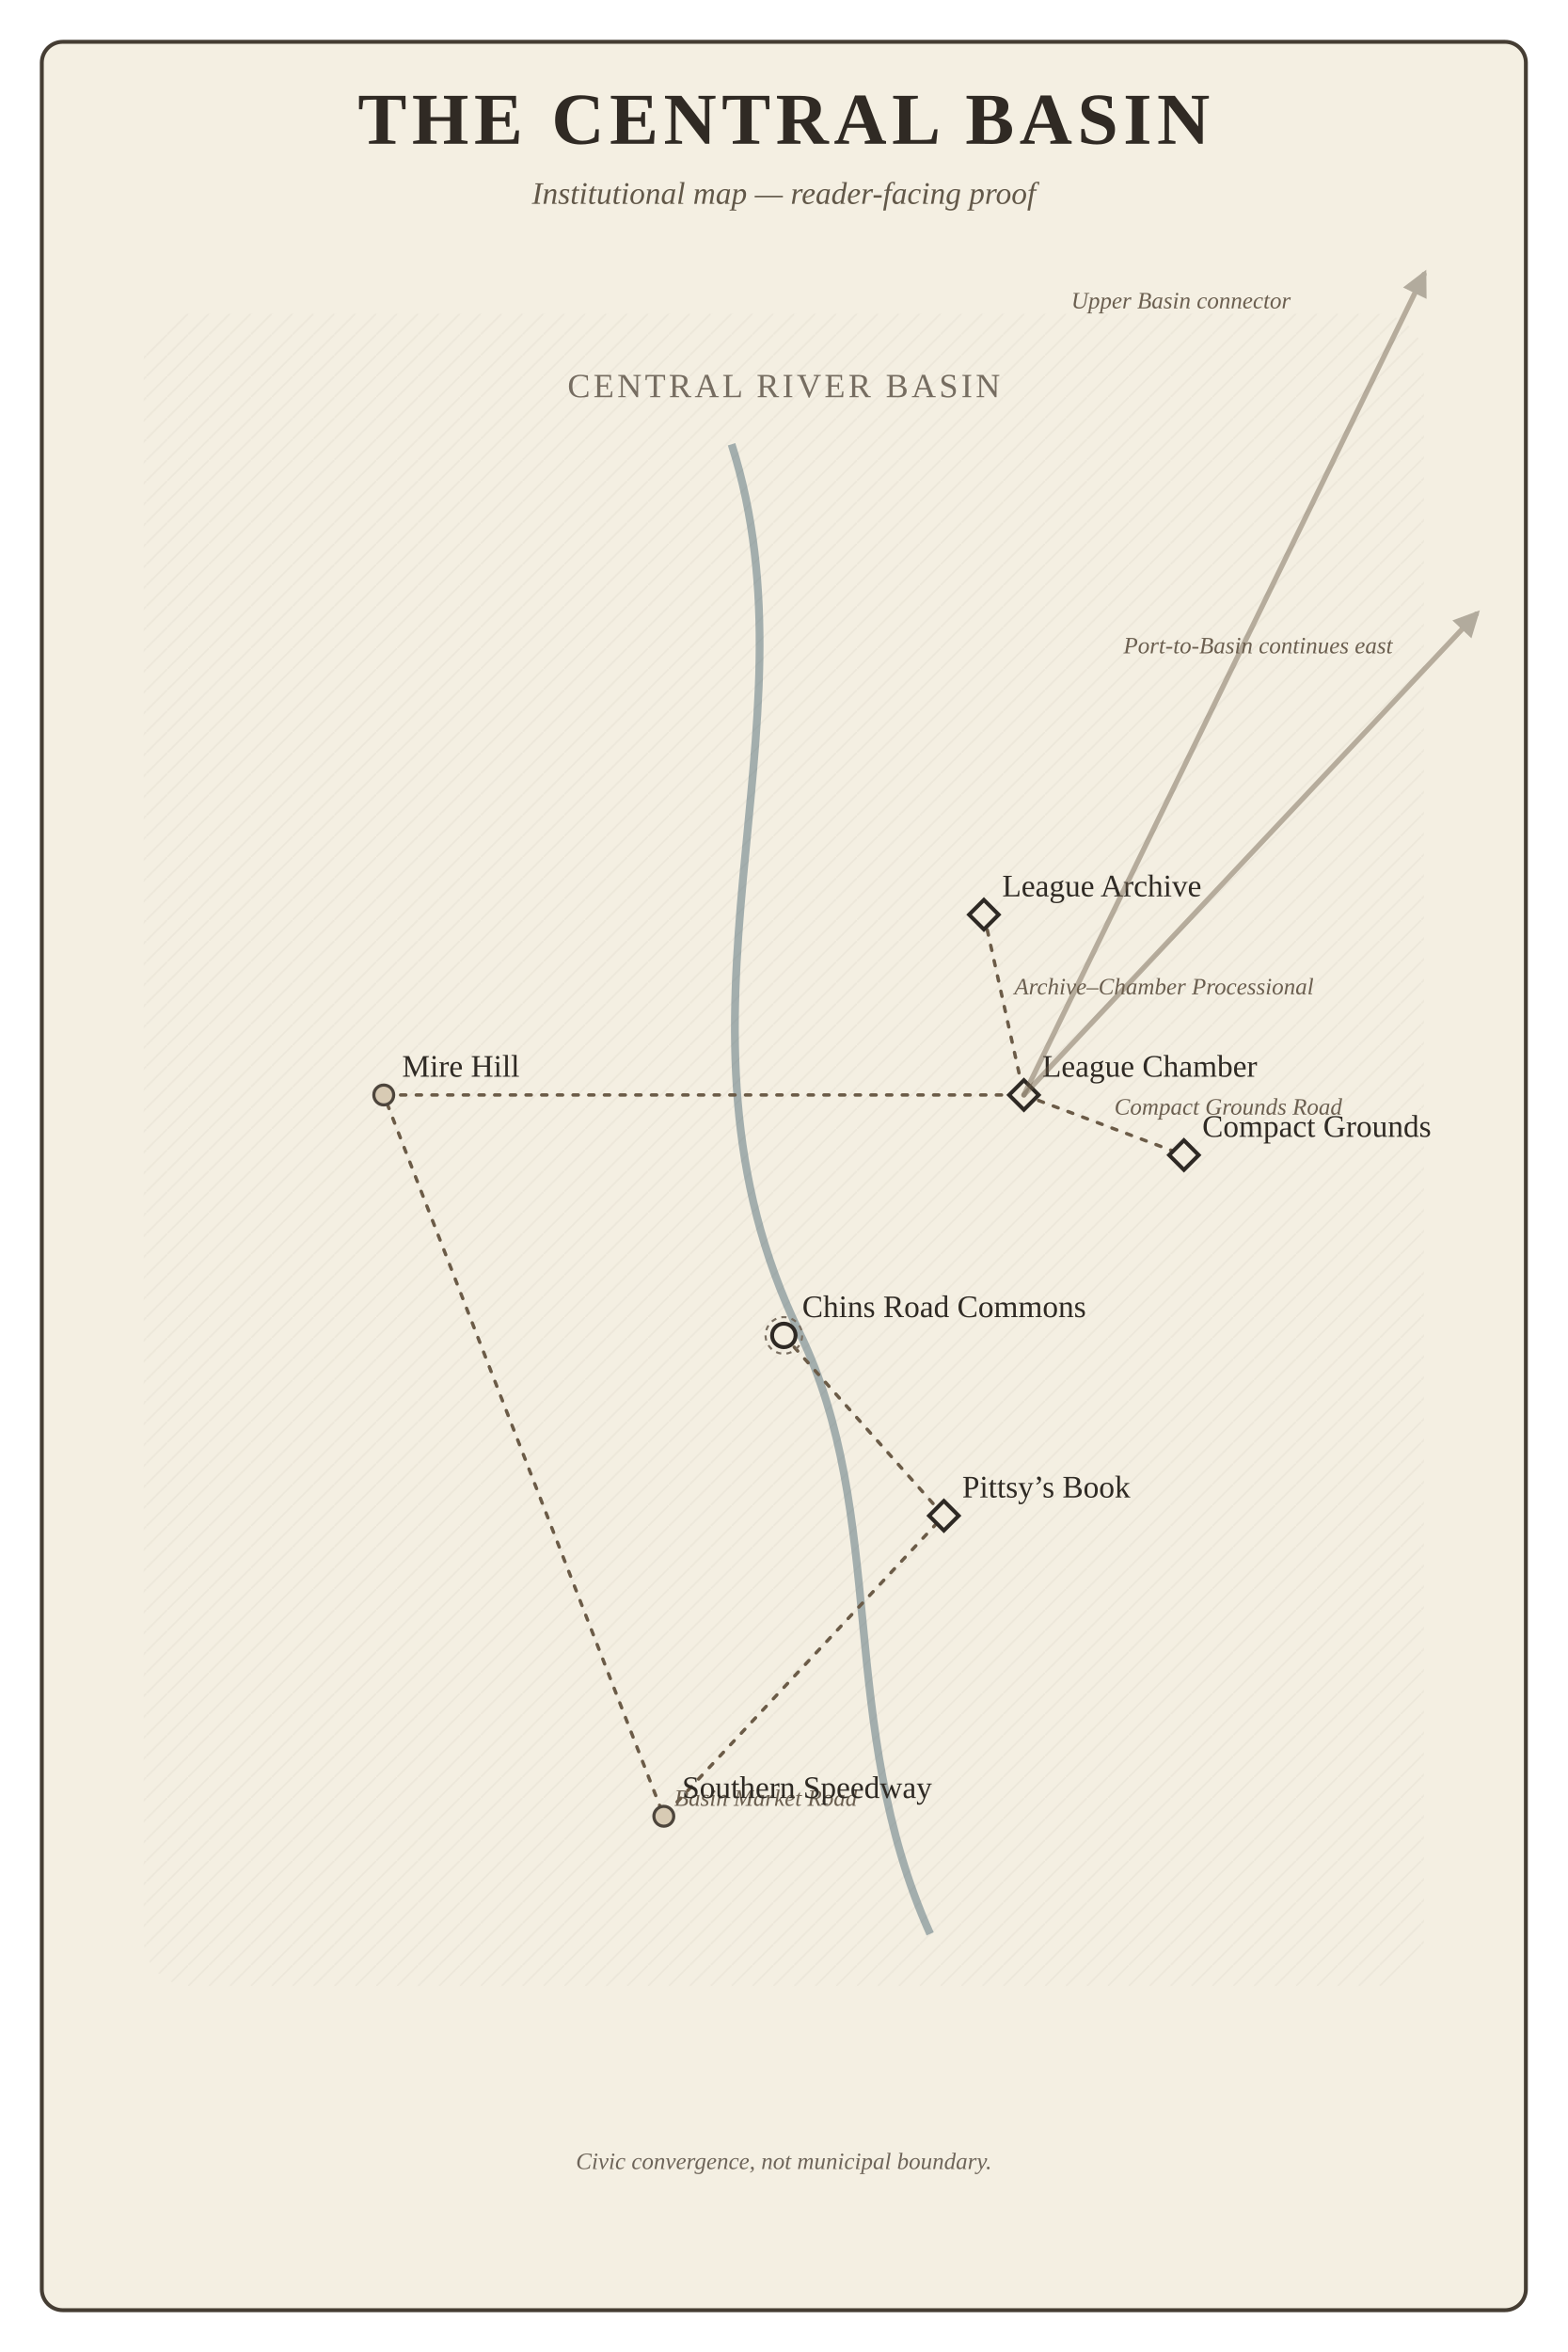
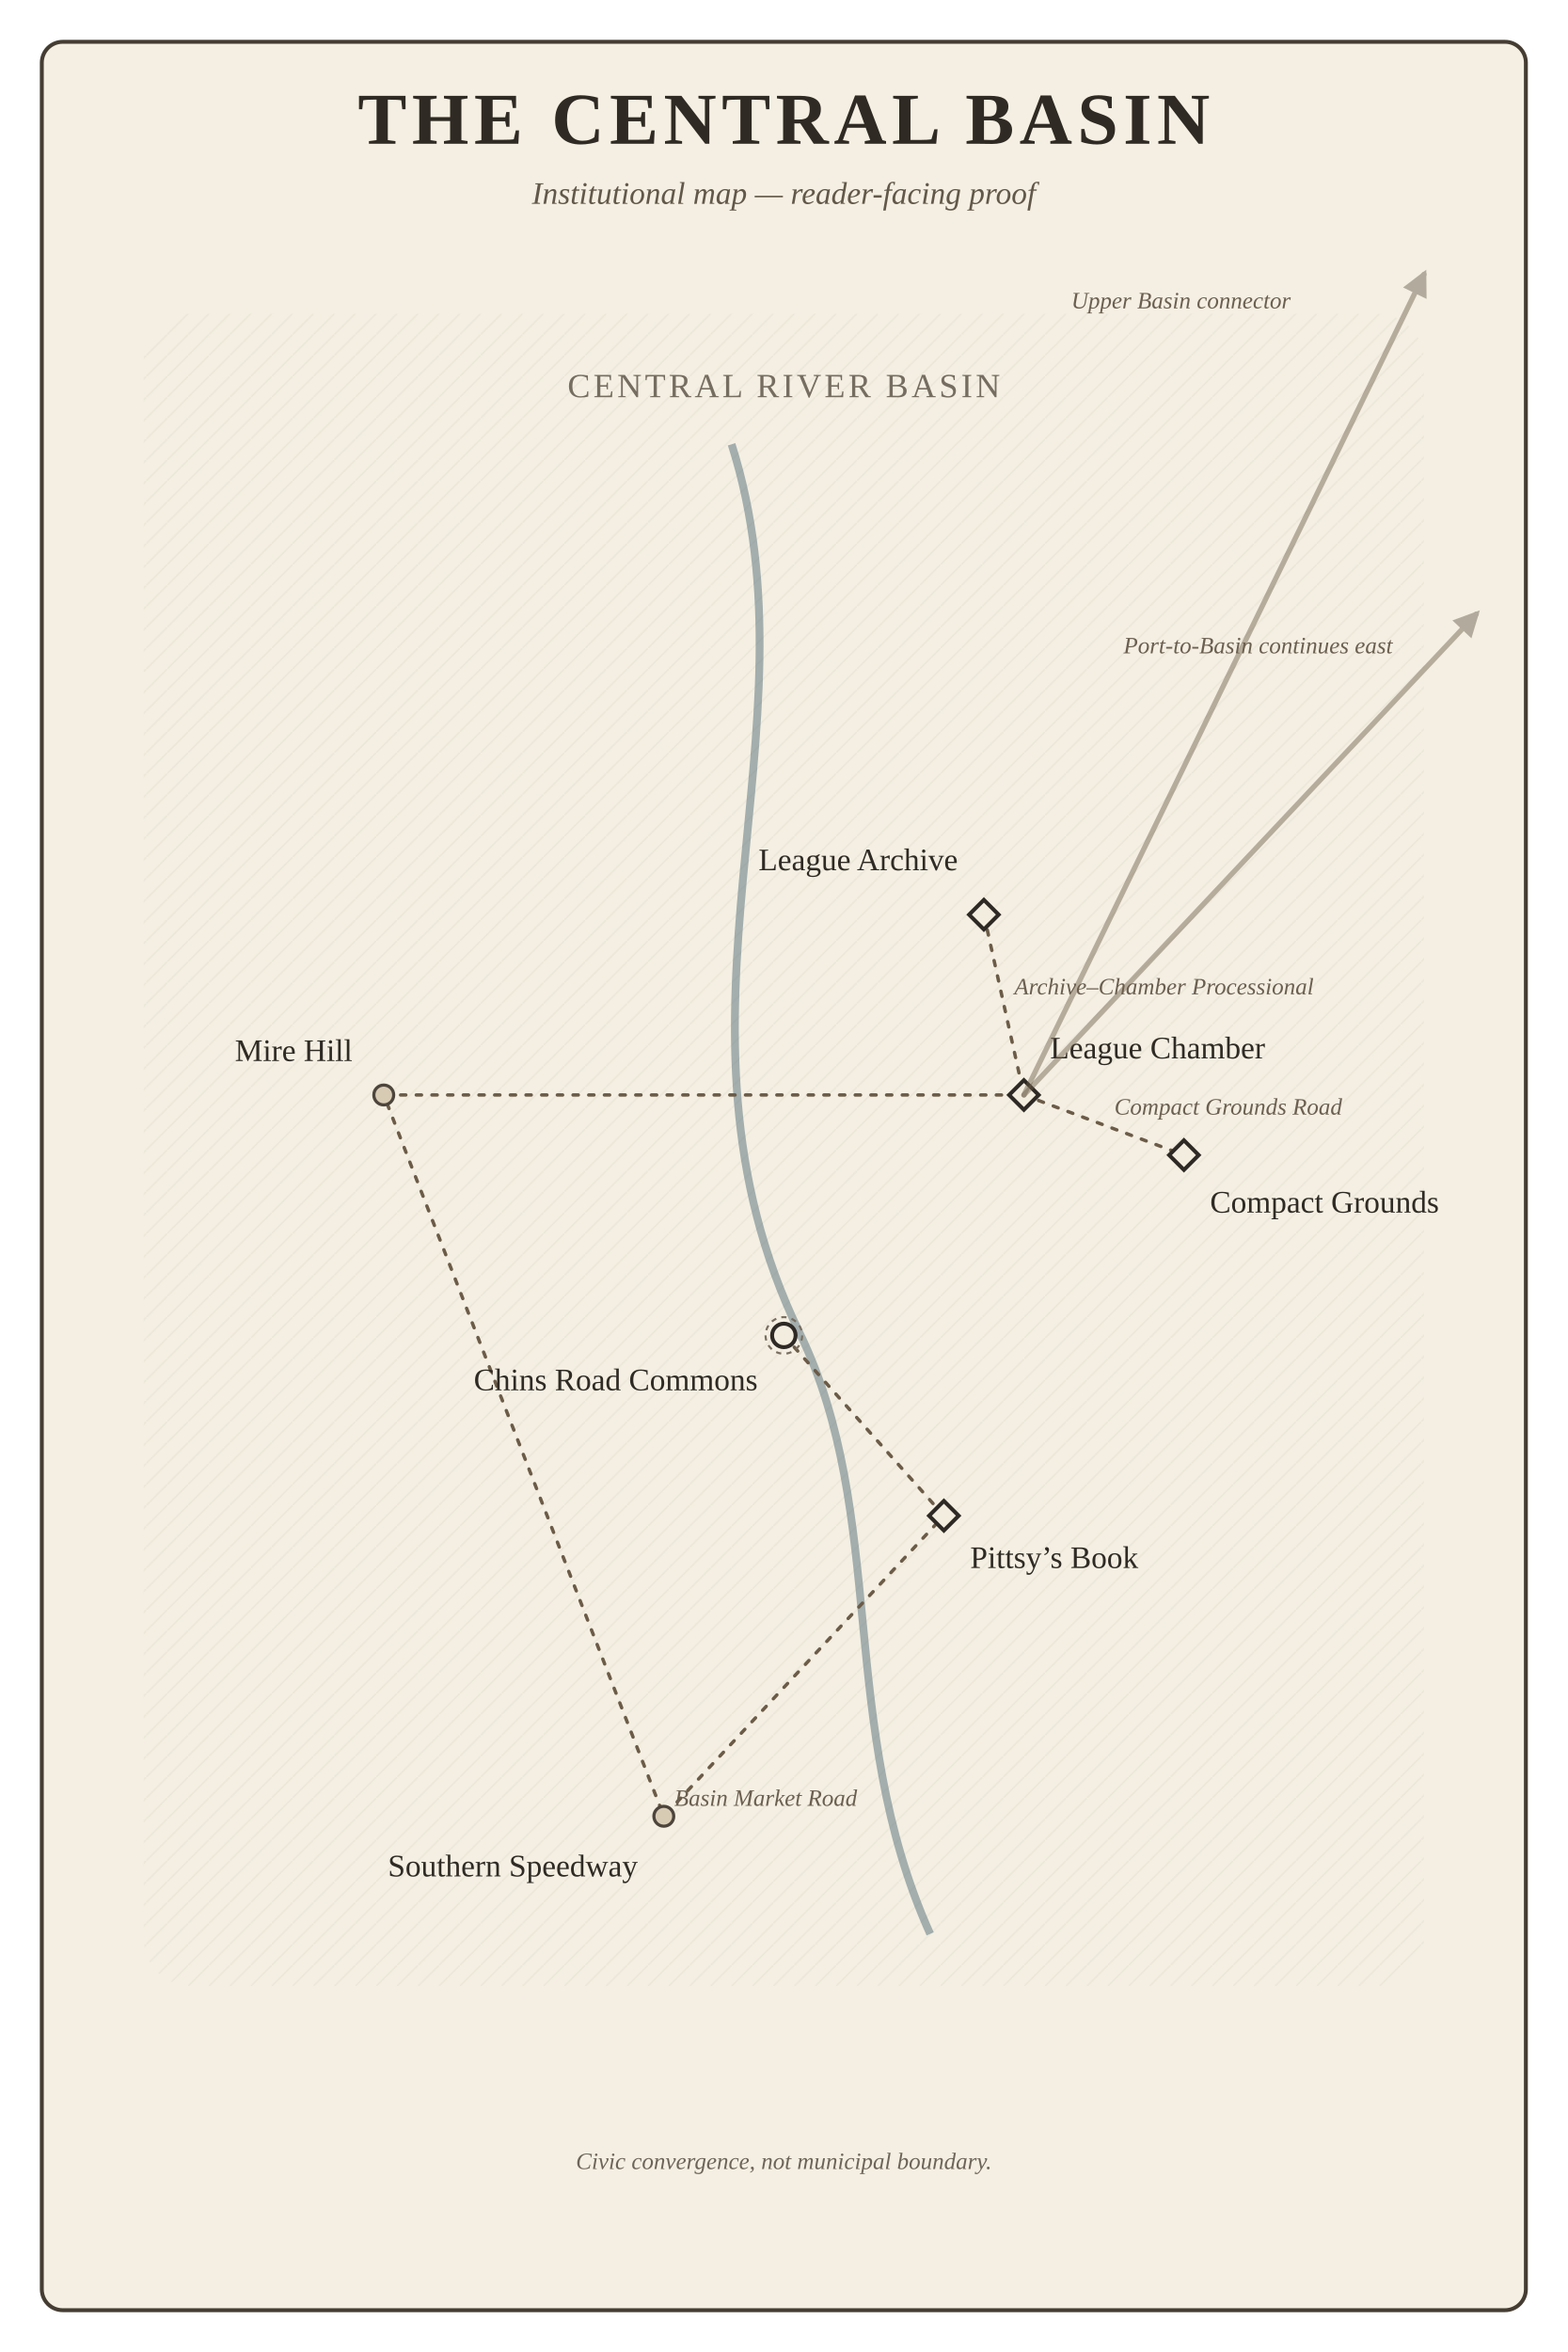
<svg xmlns="http://www.w3.org/2000/svg" width="6in" height="9in" viewBox="0 0 600 900">
  <defs>
    <filter id="soft">
      <feGaussianBlur stdDeviation="1.2" />
    </filter>
    <pattern id="hatch" width="8" height="8" patternUnits="userSpaceOnUse">
      <path d="M0,8 L8,0" stroke="#6e6557" stroke-width="0.6" opacity="0.18" />
    </pattern>
    <pattern id="water" width="20" height="12" patternUnits="userSpaceOnUse">
      <path d="M0,7 C5,2 10,12 15,7 S25,2 30,7" fill="none" stroke="#617982" stroke-width="0.8" opacity="0.45" />
    </pattern>
    <marker id="arrow" viewBox="0 0 10 10" refX="8" refY="5" markerWidth="5" markerHeight="5" orient="auto-start-reverse">
      <path d="M0 0 L10 5 L0 10 z" fill="#625849" />
    </marker>
  </defs>
  <style>
 .title{font-family:Georgia,'Times New Roman',serif;font-size:28px;font-weight:700;letter-spacing:2px;fill:#302a24}
 .subtitle{font-family:Georgia,'Times New Roman',serif;font-size:12px;font-style:italic;fill:#625849}
 .region{font-family:Georgia,'Times New Roman',serif;font-size:13px;letter-spacing:1.2px;fill:#766d61}
 .label{font-family:Georgia,'Times New Roman',serif;font-size:12px;fill:#2f2a24}
 .label-sm{font-family:Georgia,'Times New Roman',serif;font-size:10.5px;fill:#3c352d}
 .route-label{font-family:Georgia,'Times New Roman',serif;font-size:9px;font-style:italic;fill:#6b5f50}
 .legend{font-family:Georgia,'Times New Roman',serif;font-size:10px;fill:#4a4238}
 .note{font-family:Georgia,'Times New Roman',serif;font-size:9px;font-style:italic;fill:#6d6459}
 .road{fill:none;stroke:#6b5b47;stroke-width:2;stroke-linecap:round;stroke-linejoin:round}
 .road.local{stroke-width:1.3;stroke-dasharray:2 4}
 .road.cross{stroke-width:1.8;stroke-dasharray:8 5}
 .road.expedition{stroke-width:1.6;stroke-dasharray:4 4}
 .waterline{fill:none;stroke:#617982;stroke-width:3;opacity:.55}
 .owner{stroke:#2e2924;stroke-width:1.5;fill:#f3eddf}
 .owner.perm{fill:#2e2924}
 .inst{stroke:#2e2924;stroke-width:1.5;fill:#f3eddf}
 .landmark{stroke:#4d453c;stroke-width:1.2;fill:#d8cbb4}
 .memory{stroke:#8b4d3f;stroke-width:2;fill:none}
 </style>
  <rect x="16" y="16" width="568" height="868" rx="8" fill="#f4efe2" stroke="#453d33" stroke-width="1.5" />
  <text class="title" x="300" y="55" text-anchor="middle">THE CENTRAL BASIN</text>
  <text class="subtitle" x="300" y="78" text-anchor="middle">Institutional map — reader-facing proof</text>
  <rect x="55" y="120" width="490" height="640" rx="18" fill="url(#hatch)" opacity=".35" />
  <text class="region" x="300" y="152" text-anchor="middle">CENTRAL RIVER BASIN</text>
  <path class="waterline" d="M280,170 C315,280 248,390 306,510 C340,580 320,660 356,740" />
  <polyline class="road local" points="300,511 361.25,580 254.062,695 146.875,419 391.875,419" />
  <text class="route-label" x="258.062" y="691">Basin Market Road</text>
  <polyline class="road local" points="391.875,419 453.125,442" />
  <text class="route-label" x="426.5" y="426.5">Compact Grounds Road</text>
  <polyline class="road local" points="376.562,350 391.875,419" />
  <text class="route-label" x="388.219" y="380.5">Archive–Chamber Processional</text>
  <circle class="landmark" cx="146.875" cy="419" r="3.8" />
-   <text class="label" x="153.875" y="412" text-anchor="start">Mire Hill</text>
+   <text class="label" x="134.9" y="406.0" text-anchor="end">Mire Hill</text>
  <circle class="owner " cx="300" cy="511" r="4.5" />
  <circle cx="300" cy="511" r="7" fill="none" stroke="#7a6f61" stroke-width=".8" stroke-dasharray="2 2" />
-   <text class="label" x="307" y="504" text-anchor="start">Chins Road Commons</text>
+   <text class="label" x="290.0" y="532.0" text-anchor="end">Chins Road Commons</text>
  <rect class="inst" x="387.875" y="415" width="8" height="8" transform="rotate(45 391.875 419)" />
-   <text class="label" x="398.875" y="412" text-anchor="start">League Chamber</text>
+   <text class="label" x="401.9" y="405.0" text-anchor="start">League Chamber</text>
  <rect class="inst" x="372.562" y="346" width="8" height="8" transform="rotate(45 376.5625 350)" />
-   <text class="label" x="383.562" y="343" text-anchor="start">League Archive</text>
+   <text class="label" x="366.6" y="333.0" text-anchor="end">League Archive</text>
  <rect class="inst" x="357.25" y="576" width="8" height="8" transform="rotate(45 361.25 580)" />
-   <text class="label" x="368.25" y="573" text-anchor="start">Pittsy’s Book</text>
+   <text class="label" x="371.3" y="600.0" text-anchor="start">Pittsy’s Book</text>
  <circle class="landmark" cx="254.062" cy="695" r="3.8" />
-   <text class="label" x="261.062" y="688" text-anchor="start">Southern Speedway</text>
+   <text class="label" x="244.1" y="718.0" text-anchor="end">Southern Speedway</text>
  <rect class="inst" x="449.125" y="438" width="8" height="8" transform="rotate(45 453.125 442)" />
-   <text class="label" x="460.125" y="435" text-anchor="start">Compact Grounds</text>
+   <text class="label" x="463.1" y="464.0" text-anchor="start">Compact Grounds</text>
  <path class="road" d="M391.875,419 L565,235" opacity=".45" marker-end="url(#arrow)" />
  <text class="route-label" x="430" y="250">Port-to-Basin continues east</text>
  <path class="road" d="M391.875,419 L545,105" opacity=".45" marker-end="url(#arrow)" />
  <text class="route-label" x="410" y="118">Upper Basin connector</text>
  <text class="note" x="300" y="830" text-anchor="middle">Civic convergence, not municipal boundary.</text>
</svg>
